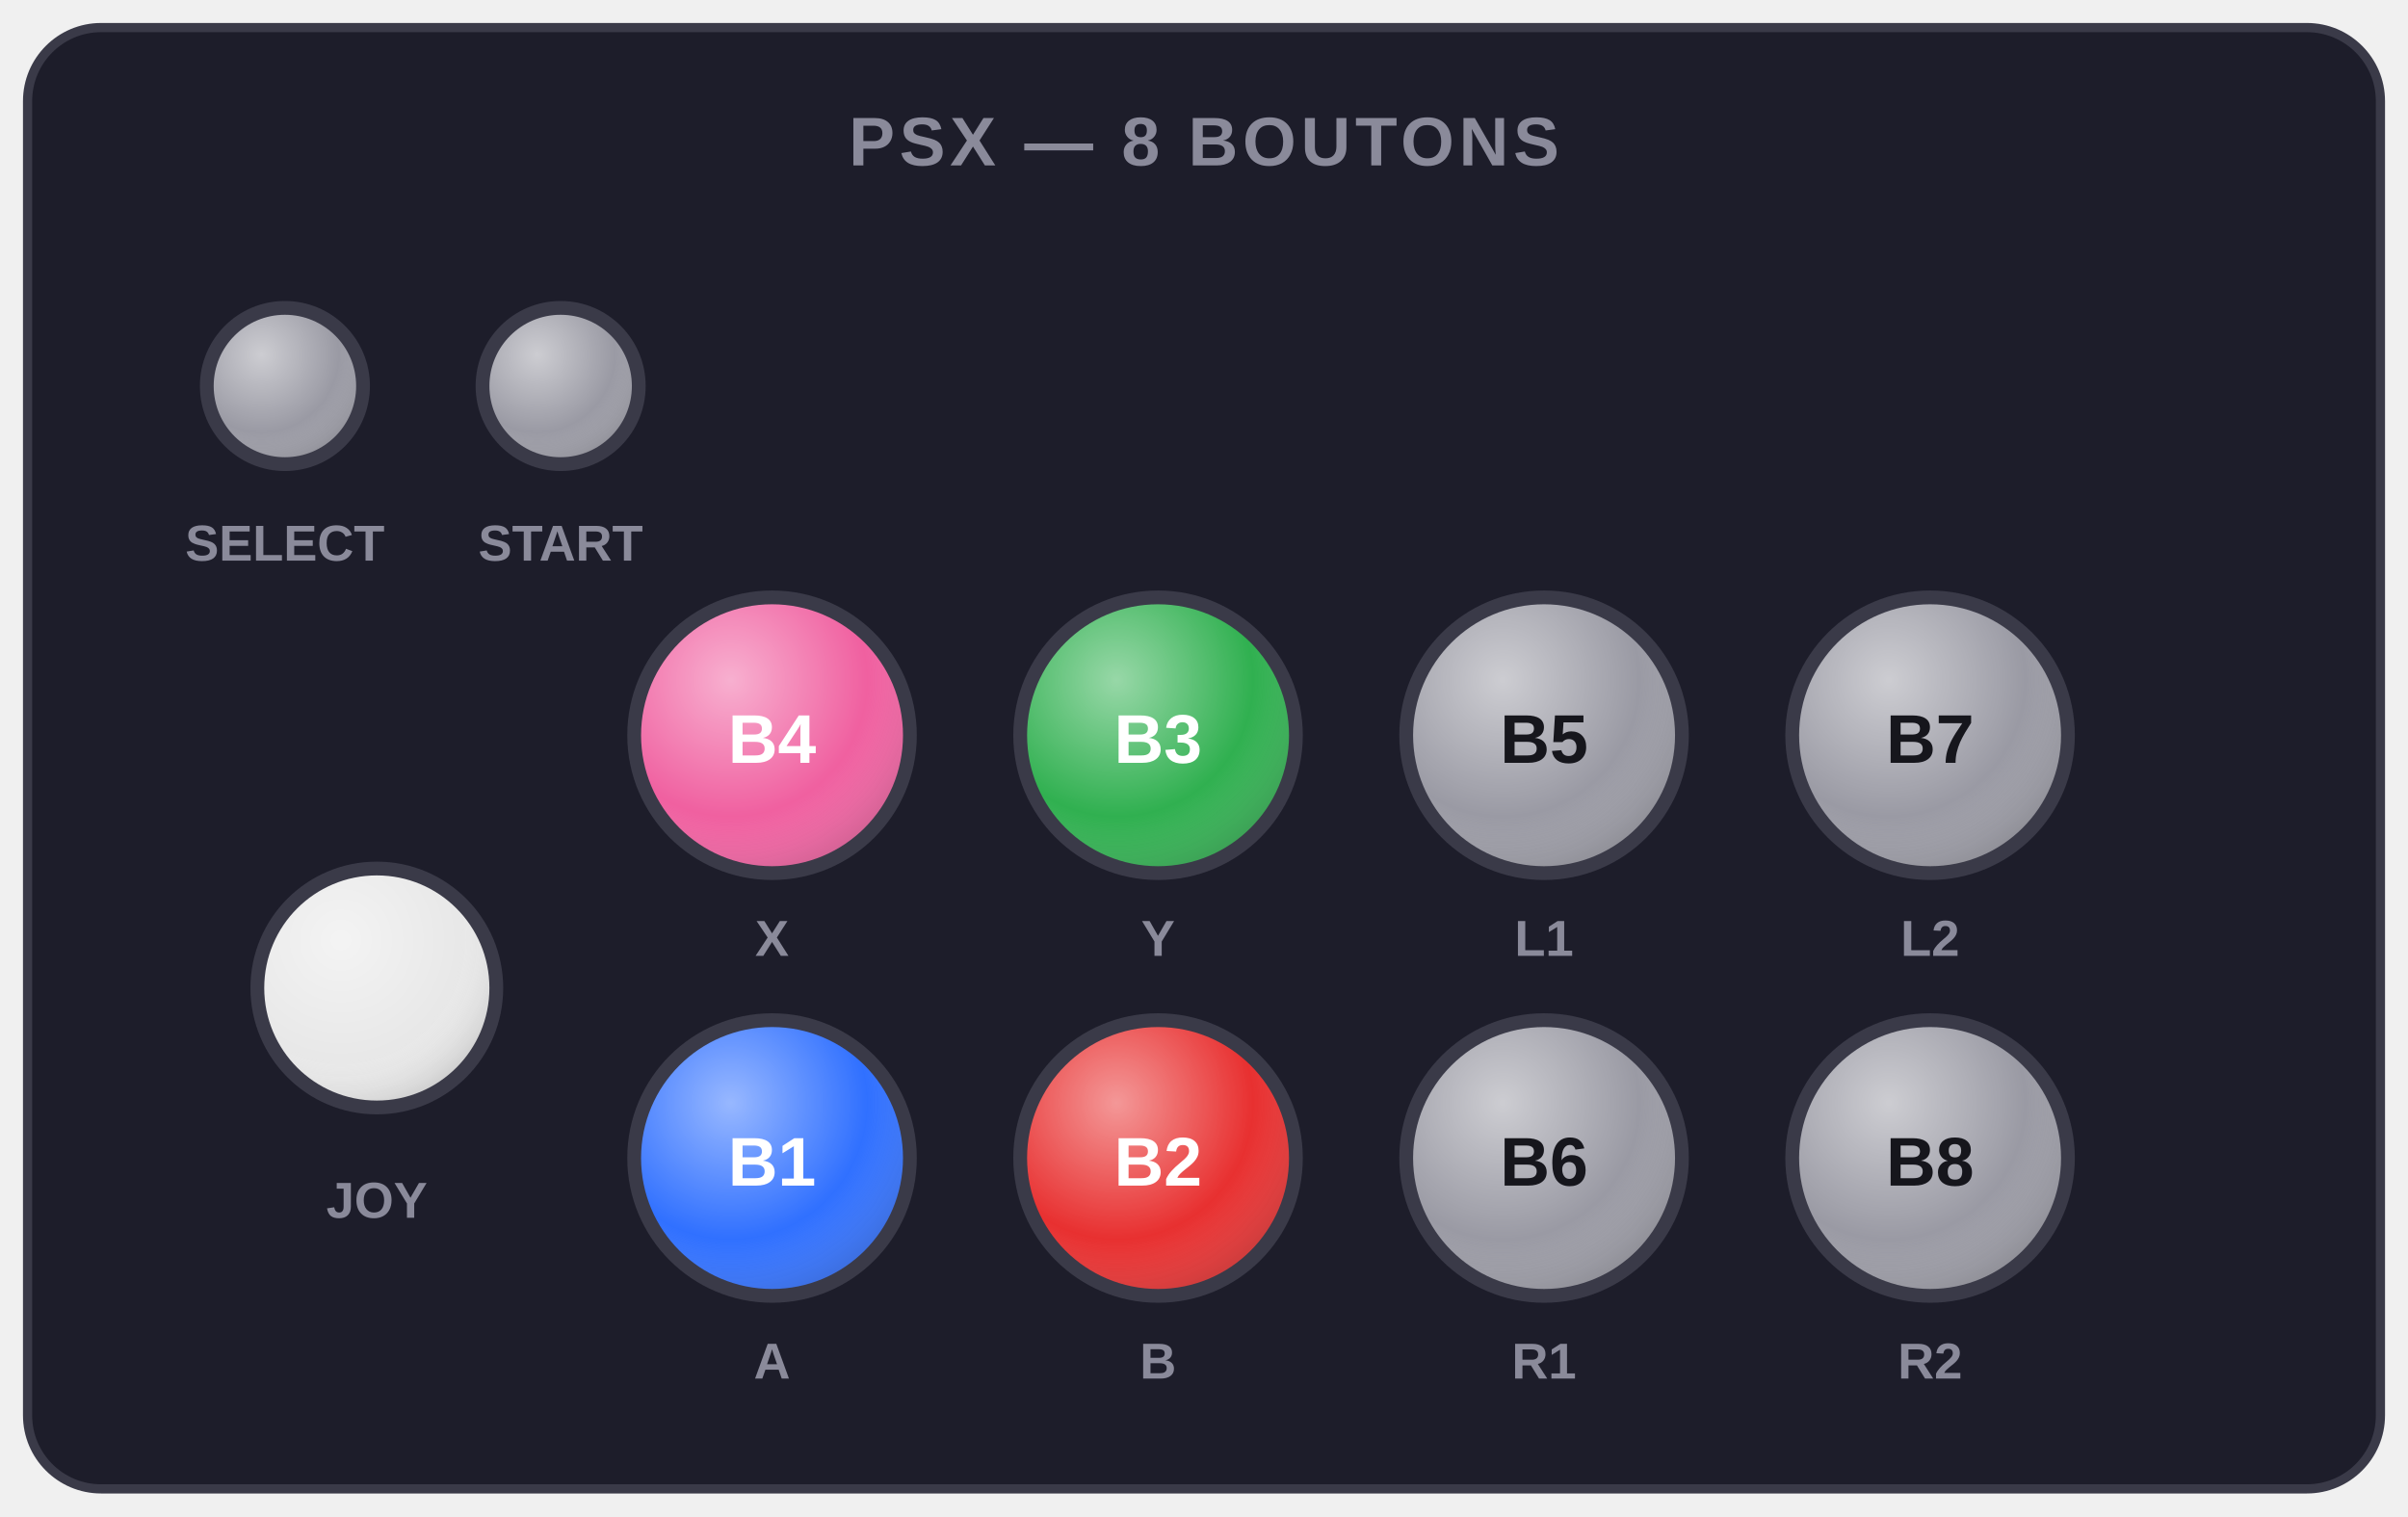
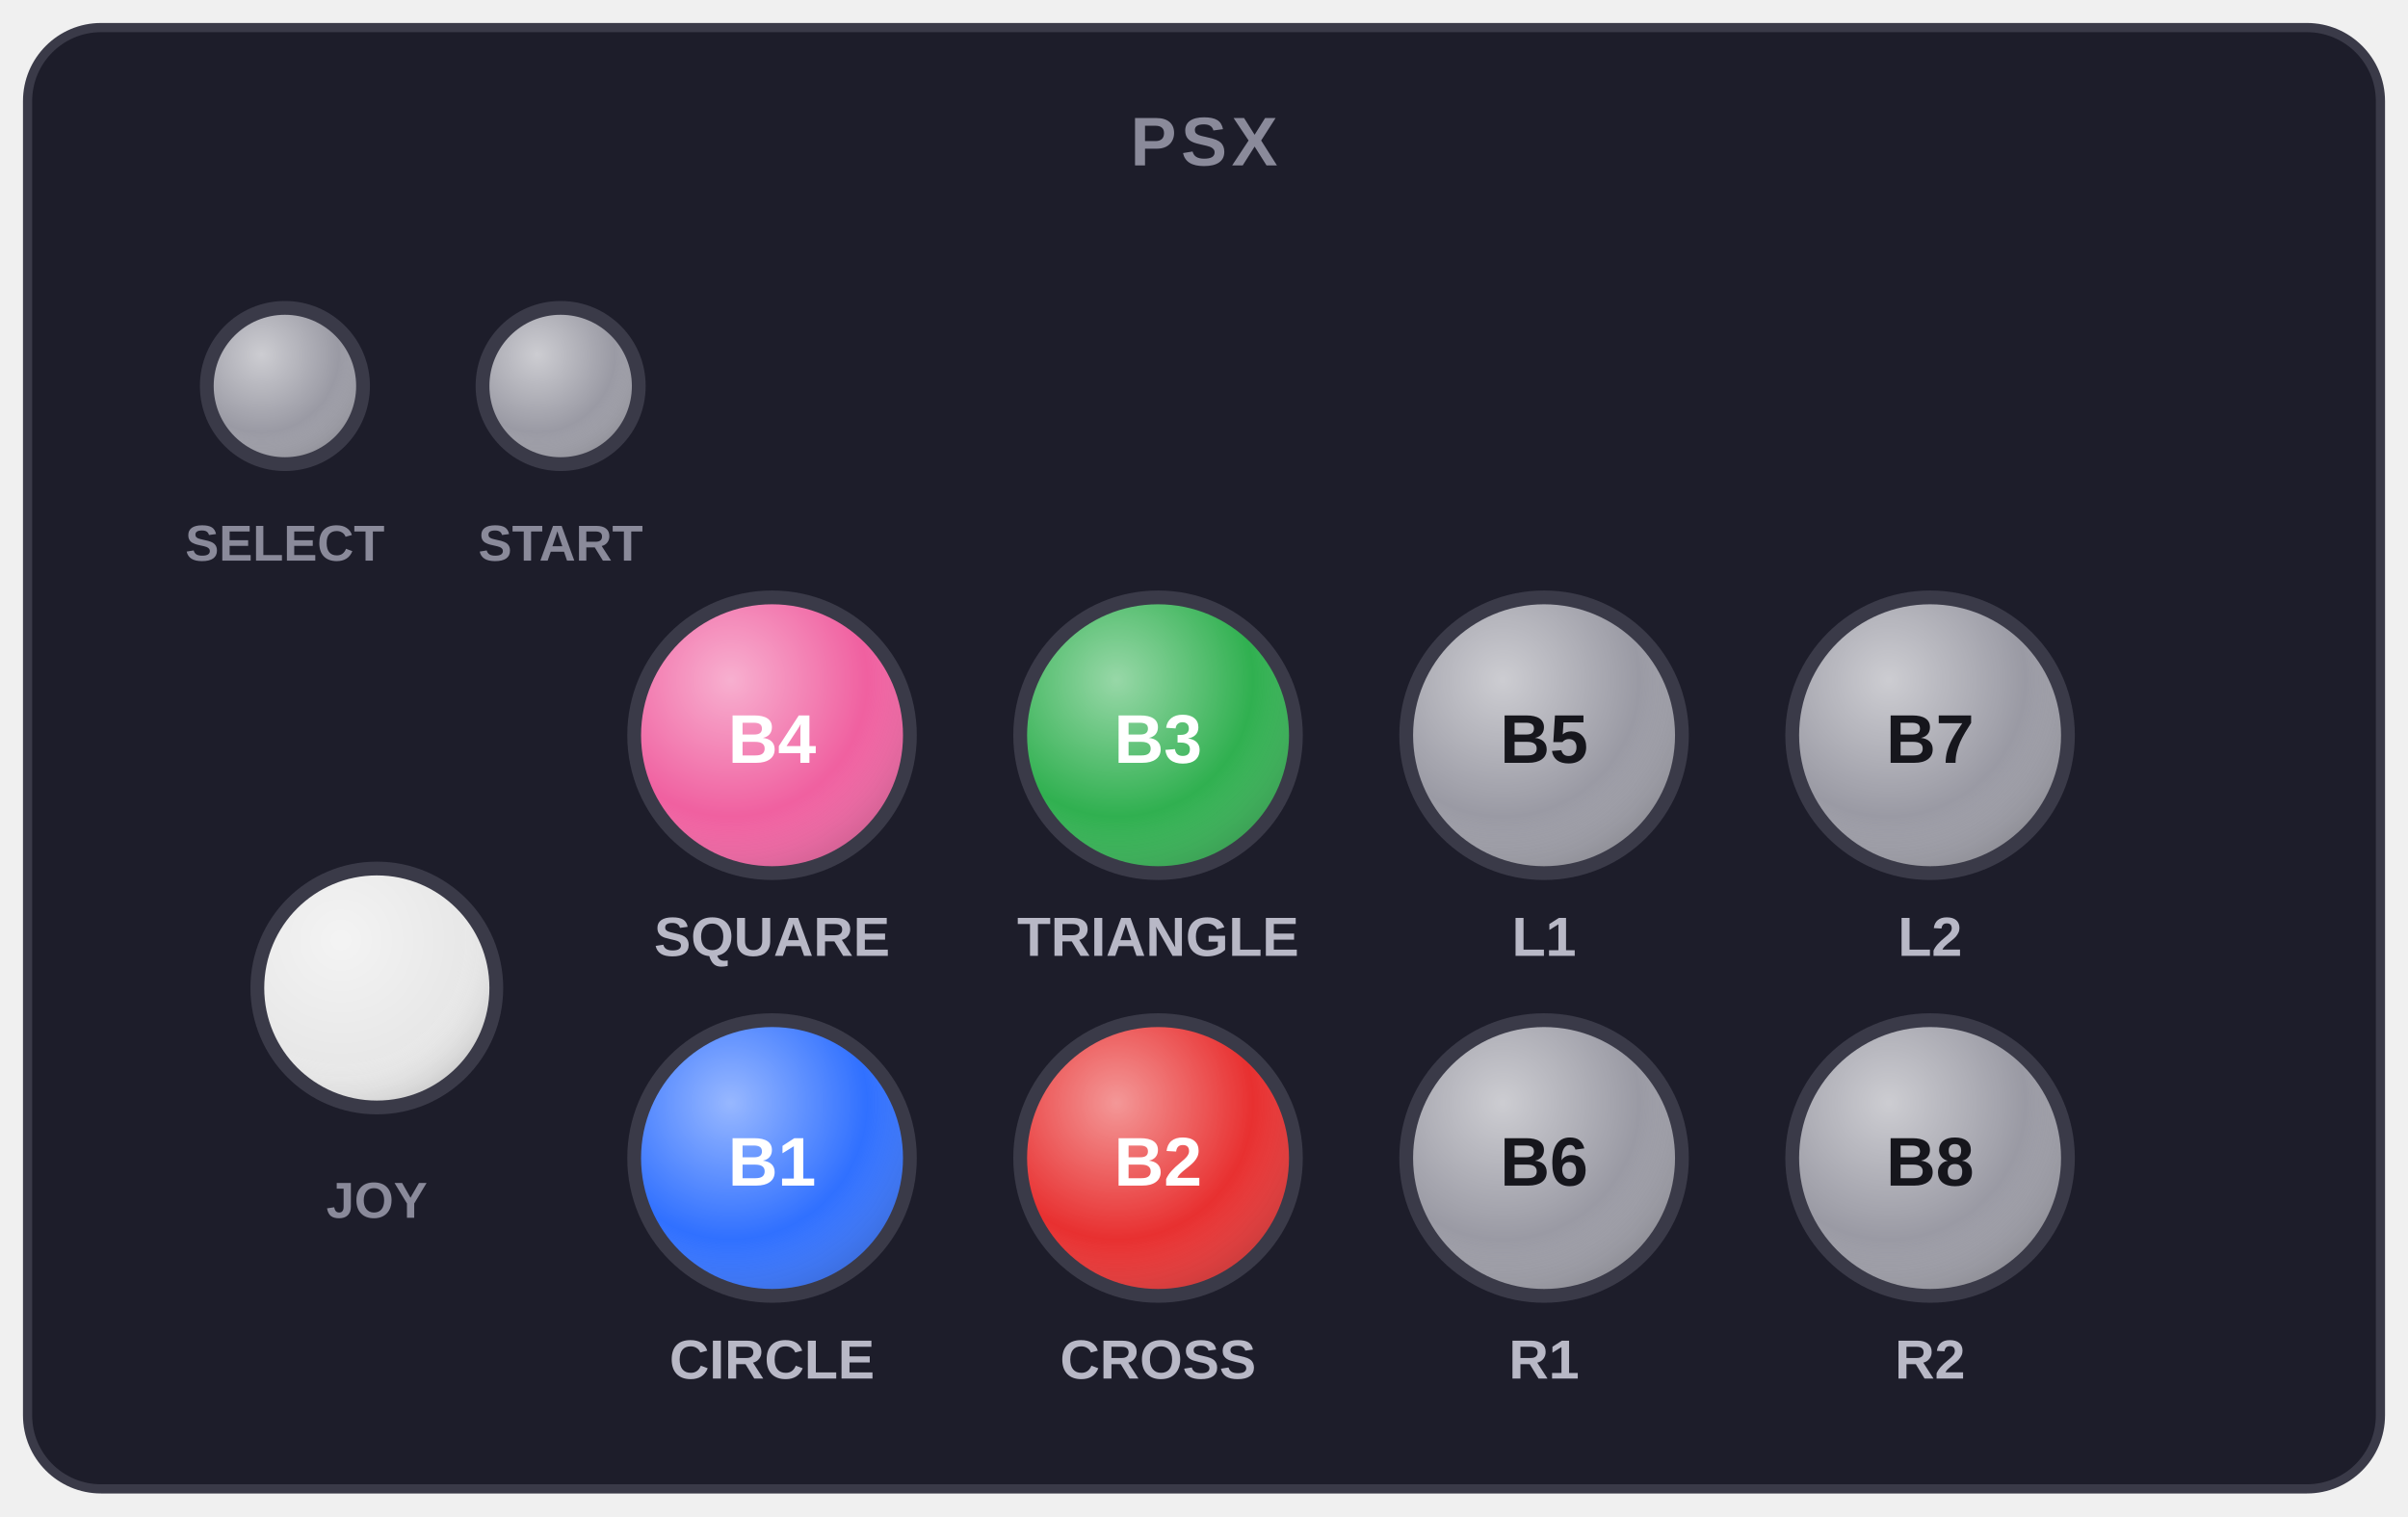
<svg xmlns="http://www.w3.org/2000/svg" viewBox="0 0 524 330" font-family="Segoe UI, Arial, sans-serif">
  <defs>
    <radialGradient id="dome" cx="0.35" cy="0.3" r="0.9">
      <stop offset="0" stop-color="#ffffff" stop-opacity="0.5" />
      <stop offset="0.55" stop-color="#ffffff" stop-opacity="0" />
      <stop offset="1" stop-color="#000000" stop-opacity="0.35" />
    </radialGradient>
  </defs>
  <rect x="6" y="6" width="512" height="318" rx="16" fill="#1d1d2a" stroke="#3a3a48" stroke-width="2" />
-   <text x="262" y="36" text-anchor="middle" fill="#8a8a9a" font-size="15" font-weight="bold" letter-spacing="1">PSX — 8 BOUTONS</text>
+   <text x="262" y="36" text-anchor="middle" fill="#8a8a9a" font-size="15" font-weight="bold" letter-spacing="1">PSX</text>
  <circle cx="62" cy="84" r="17" fill="#9a9aa4" />
  <circle cx="62" cy="84" r="17" fill="url(#dome)" />
  <circle cx="62" cy="84" r="17" fill="none" stroke="#3a3a48" stroke-width="3" />
  <text x="62" y="122" text-anchor="middle" fill="#8a8a9a" font-size="11" font-weight="bold">SELECT</text>
  <circle cx="122" cy="84" r="17" fill="#9a9aa4" />
  <circle cx="122" cy="84" r="17" fill="url(#dome)" />
  <circle cx="122" cy="84" r="17" fill="none" stroke="#3a3a48" stroke-width="3" />
  <text x="122" y="122" text-anchor="middle" fill="#8a8a9a" font-size="11" font-weight="bold">START</text>
  <circle cx="82" cy="215" r="26" fill="#e8e8e8" />
  <circle cx="82" cy="215" r="26" fill="url(#dome)" />
  <circle cx="82" cy="215" r="26" fill="none" stroke="#3a3a48" stroke-width="3" />
  <text x="82" y="265" text-anchor="middle" fill="#8a8a9a" font-size="11" font-weight="bold">JOY</text>
  <circle cx="168" cy="160" r="30" fill="#f060a0" />
  <circle cx="168" cy="160" r="30" fill="url(#dome)" />
  <circle cx="168" cy="160" r="30" fill="none" stroke="#3a3a48" stroke-width="3" />
  <text x="168" y="166" text-anchor="middle" fill="#ffffff" font-size="15" font-weight="bold">B4</text>
-   <text x="168" y="208" text-anchor="middle" fill="#8a8a9a" font-size="11" font-weight="bold">X</text>
+   <text x="168" y="208" text-anchor="middle" fill="#b8b8c6" font-size="12" font-weight="bold">SQUARE</text>
  <circle cx="252" cy="160" r="30" fill="#30b050" />
  <circle cx="252" cy="160" r="30" fill="url(#dome)" />
  <circle cx="252" cy="160" r="30" fill="none" stroke="#3a3a48" stroke-width="3" />
  <text x="252" y="166" text-anchor="middle" fill="#ffffff" font-size="15" font-weight="bold">B3</text>
-   <text x="252" y="208" text-anchor="middle" fill="#8a8a9a" font-size="11" font-weight="bold">Y</text>
+   <text x="252" y="208" text-anchor="middle" fill="#b8b8c6" font-size="12" font-weight="bold">TRIANGLE</text>
  <circle cx="336" cy="160" r="30" fill="#9a9aa4" />
  <circle cx="336" cy="160" r="30" fill="url(#dome)" />
  <circle cx="336" cy="160" r="30" fill="none" stroke="#3a3a48" stroke-width="3" />
  <text x="336" y="166" text-anchor="middle" fill="#16161c" font-size="15" font-weight="bold">B5</text>
-   <text x="336" y="208" text-anchor="middle" fill="#8a8a9a" font-size="11" font-weight="bold">L1</text>
+   <text x="336" y="208" text-anchor="middle" fill="#b8b8c6" font-size="12" font-weight="bold">L1</text>
  <circle cx="420" cy="160" r="30" fill="#9a9aa4" />
  <circle cx="420" cy="160" r="30" fill="url(#dome)" />
  <circle cx="420" cy="160" r="30" fill="none" stroke="#3a3a48" stroke-width="3" />
  <text x="420" y="166" text-anchor="middle" fill="#16161c" font-size="15" font-weight="bold">B7</text>
-   <text x="420" y="208" text-anchor="middle" fill="#8a8a9a" font-size="11" font-weight="bold">L2</text>
+   <text x="420" y="208" text-anchor="middle" fill="#b8b8c6" font-size="12" font-weight="bold">L2</text>
  <circle cx="168" cy="252" r="30" fill="#3070ff" />
  <circle cx="168" cy="252" r="30" fill="url(#dome)" />
  <circle cx="168" cy="252" r="30" fill="none" stroke="#3a3a48" stroke-width="3" />
  <text x="168" y="258" text-anchor="middle" fill="#ffffff" font-size="15" font-weight="bold">B1</text>
-   <text x="168" y="300" text-anchor="middle" fill="#8a8a9a" font-size="11" font-weight="bold">A</text>
+   <text x="168" y="300" text-anchor="middle" fill="#b8b8c6" font-size="12" font-weight="bold">CIRCLE</text>
  <circle cx="252" cy="252" r="30" fill="#e83030" />
  <circle cx="252" cy="252" r="30" fill="url(#dome)" />
  <circle cx="252" cy="252" r="30" fill="none" stroke="#3a3a48" stroke-width="3" />
  <text x="252" y="258" text-anchor="middle" fill="#ffffff" font-size="15" font-weight="bold">B2</text>
-   <text x="252" y="300" text-anchor="middle" fill="#8a8a9a" font-size="11" font-weight="bold">B</text>
+   <text x="252" y="300" text-anchor="middle" fill="#b8b8c6" font-size="12" font-weight="bold">CROSS</text>
  <circle cx="336" cy="252" r="30" fill="#9a9aa4" />
  <circle cx="336" cy="252" r="30" fill="url(#dome)" />
  <circle cx="336" cy="252" r="30" fill="none" stroke="#3a3a48" stroke-width="3" />
  <text x="336" y="258" text-anchor="middle" fill="#16161c" font-size="15" font-weight="bold">B6</text>
-   <text x="336" y="300" text-anchor="middle" fill="#8a8a9a" font-size="11" font-weight="bold">R1</text>
+   <text x="336" y="300" text-anchor="middle" fill="#b8b8c6" font-size="12" font-weight="bold">R1</text>
  <circle cx="420" cy="252" r="30" fill="#9a9aa4" />
  <circle cx="420" cy="252" r="30" fill="url(#dome)" />
  <circle cx="420" cy="252" r="30" fill="none" stroke="#3a3a48" stroke-width="3" />
  <text x="420" y="258" text-anchor="middle" fill="#16161c" font-size="15" font-weight="bold">B8</text>
-   <text x="420" y="300" text-anchor="middle" fill="#8a8a9a" font-size="11" font-weight="bold">R2</text>
+   <text x="420" y="300" text-anchor="middle" fill="#b8b8c6" font-size="12" font-weight="bold">R2</text>
</svg>
